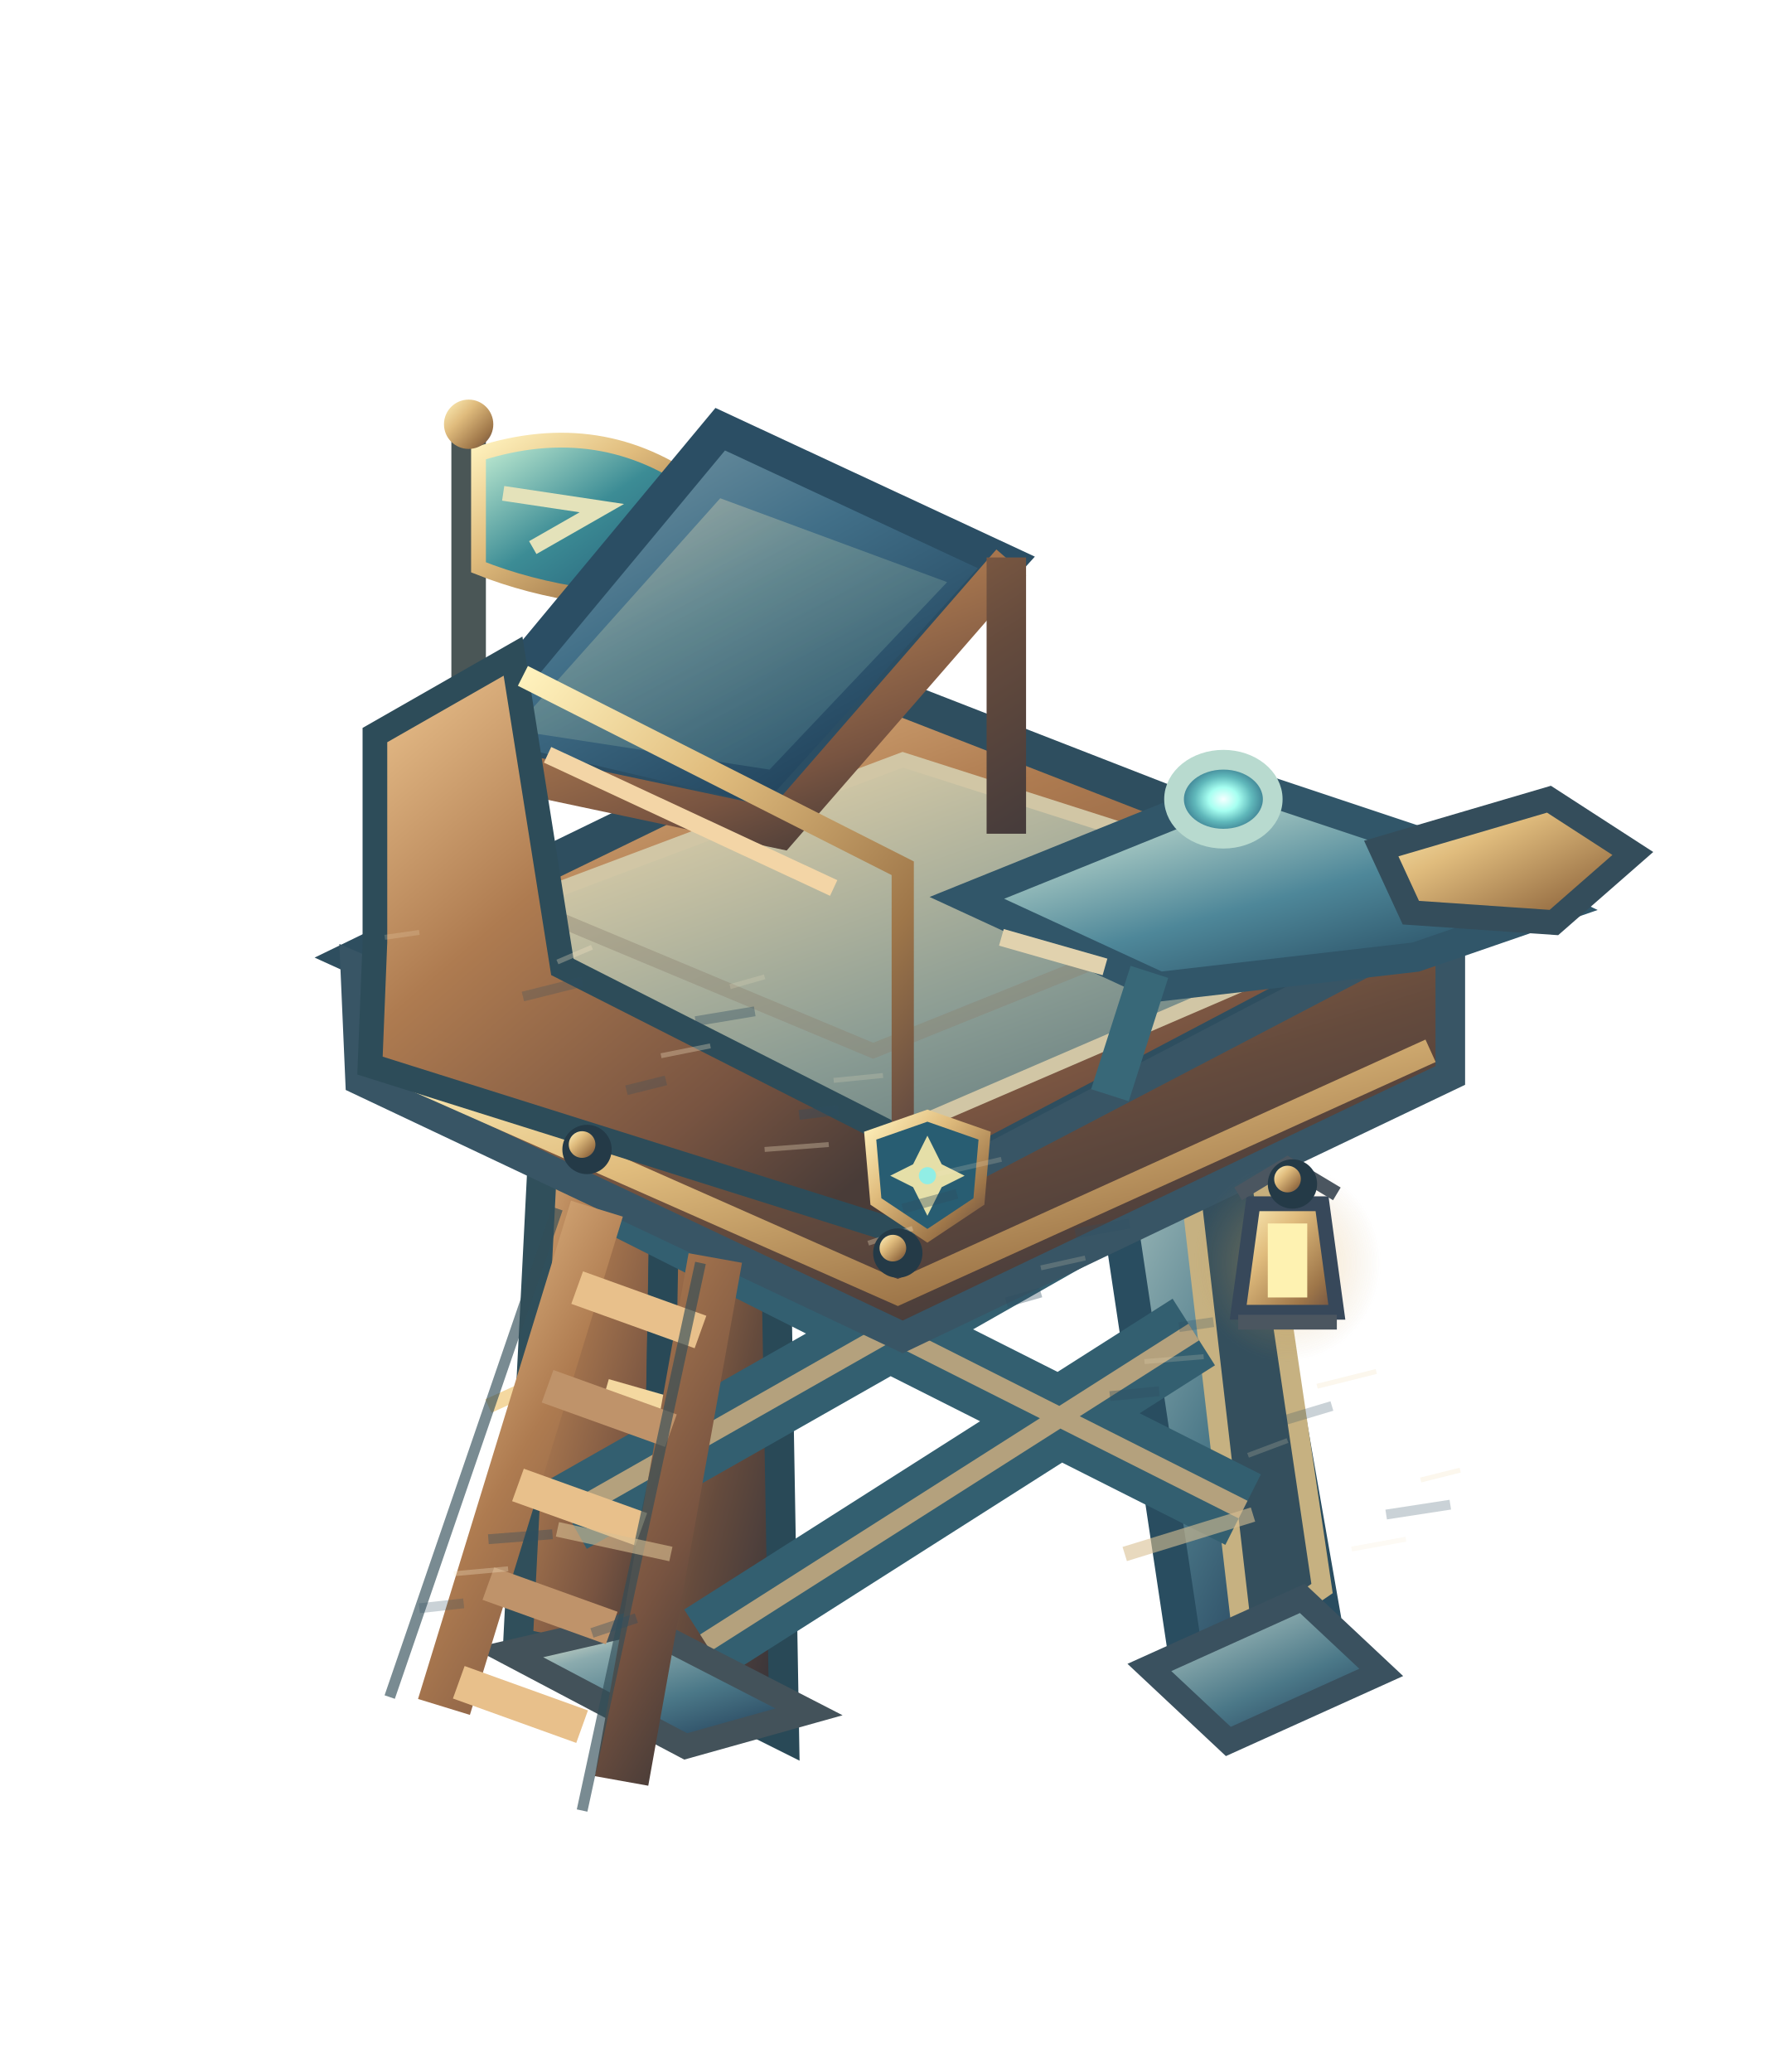
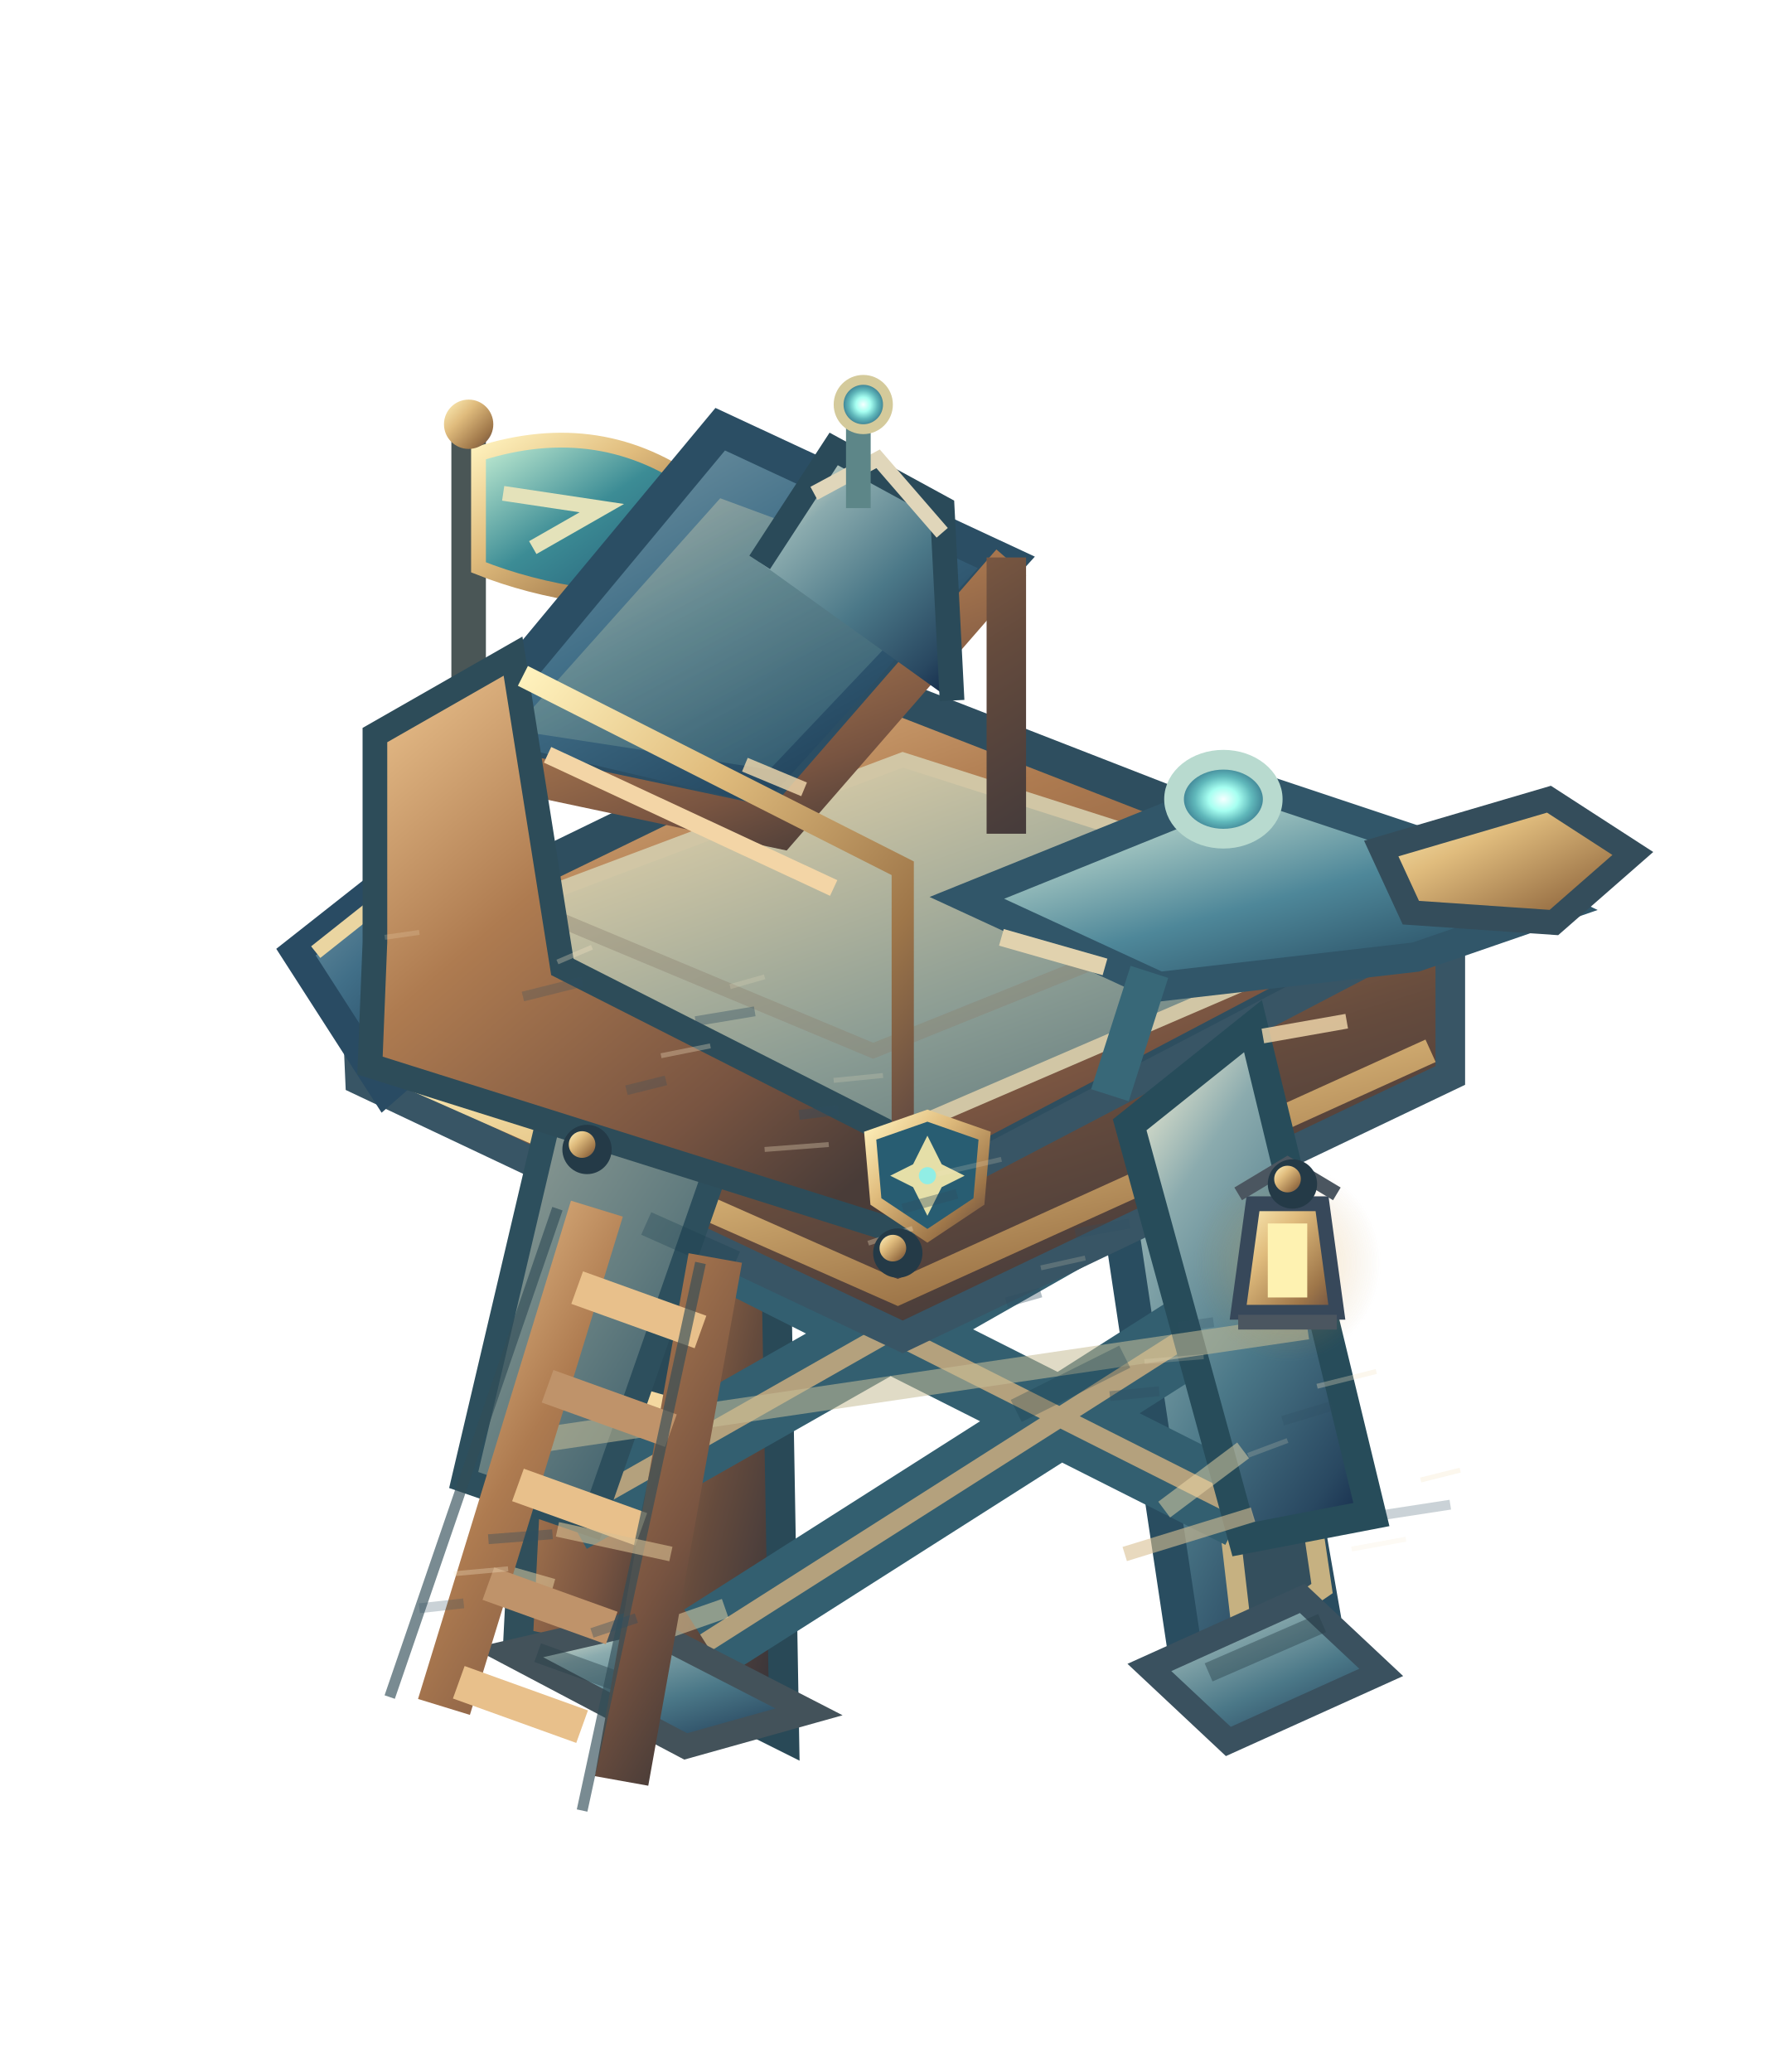
- <svg xmlns="http://www.w3.org/2000/svg" width="360" height="420" viewBox="0 0 360 420" role="img" aria-label="Vigía T06 1 back">
+ <svg xmlns="http://www.w3.org/2000/svg" width="360" height="420" viewBox="0 0 360 420" role="img" aria-label="T07 Torre 1 back full legacy incl. rifle (T)">
  <defs>
    <linearGradient id="mStone" x1="0" y1="0" x2=".95" y2="1">
      <stop stop-color="#fff2cb" />
      <stop offset=".22" stop-color="#d4c9a6" />
      <stop offset=".64" stop-color="#899b93" />
      <stop offset="1" stop-color="#526d74" />
    </linearGradient>
    <linearGradient id="sideStone" x1="0" y1="0" x2=".92" y2="1">
      <stop stop-color="#9fa89d" />
      <stop offset=".55" stop-color="#627c7f" />
      <stop offset="1" stop-color="#284d60" />
    </linearGradient>
    <linearGradient id="iron" x1=".2" y1="0" x2=".9" y2="1">
      <stop stop-color="#e8e8d1" />
      <stop offset=".22" stop-color="#8babae" />
      <stop offset=".57" stop-color="#4b7888" />
      <stop offset=".89" stop-color="#294861" />
      <stop offset="1" stop-color="#172f4e" />
    </linearGradient>
    <linearGradient id="wood" x1="0" y1="0" x2=".8" y2="1">
      <stop stop-color="#f0c892" />
      <stop offset=".4" stop-color="#ae7b50" />
      <stop offset=".78" stop-color="#785441" />
      <stop offset="1" stop-color="#493c38" />
    </linearGradient>
    <linearGradient id="woodShade" x1="0" y1="0" x2=".8" y2="1">
      <stop stop-color="#bd8050" />
      <stop offset=".6" stop-color="#654b3d" />
      <stop offset="1" stop-color="#39353a" />
    </linearGradient>
    <linearGradient id="roof" x1="0" y1="0" x2=".8" y2="1">
      <stop stop-color="#aec3b8" />
      <stop offset=".2" stop-color="#698d9d" />
      <stop offset=".47" stop-color="#416f88" />
      <stop offset=".84" stop-color="#244760" />
      <stop offset="1" stop-color="#152f52" />
    </linearGradient>
    <linearGradient id="canvas" x1=".2" y1="0" x2="1" y2="1">
      <stop stop-color="#e6d8b6" />
      <stop offset=".38" stop-color="#8da99d" />
      <stop offset=".86" stop-color="#3d7183" />
      <stop offset="1" stop-color="#2c4b65" />
    </linearGradient>
    <linearGradient id="brass" x1="0" y1="0" x2="1" y2="1">
      <stop stop-color="#fff2bd" />
      <stop offset=".36" stop-color="#e0bc7d" />
      <stop offset=".77" stop-color="#9e7649" />
      <stop offset="1" stop-color="#664c41" />
    </linearGradient>
    <radialGradient id="optic">
      <stop stop-color="#f5ffff" />
      <stop offset=".3" stop-color="#a6fff1" />
      <stop offset=".58" stop-color="#60b8bb" />
      <stop offset="1" stop-color="#285d79" />
    </radialGradient>
    <radialGradient id="light">
      <stop stop-color="#ffeabb" stop-opacity=".85" />
      <stop offset=".5" stop-color="#e1ac55" stop-opacity=".28" />
      <stop offset="1" stop-color="#b48e50" stop-opacity="0" />
    </radialGradient>
    <pattern id="grain" width="20" height="16" patternUnits="userSpaceOnUse">
      <path d="M1 5q7-3 14-2M-2 14q9-2 15-1" fill="none" stroke="#ffe1af" stroke-width="1.1" opacity=".21" />
    </pattern>
    <filter id="soft">
      <feGaussianBlur stdDeviation="5" />
    </filter>
  </defs>
  <defs>
    <linearGradient id="t06Flag" x1="0" y1="0" x2="1" y2="1">
      <stop stop-color="#c9f2d6" />
      <stop offset=".45" stop-color="#3c8c95" />
      <stop offset="1" stop-color="#205170" />
    </linearGradient>
    <linearGradient id="t06Arm" x1="0" y1="0" x2=".8" y2="1">
      <stop stop-color="#f6e6ba" />
      <stop offset=".23" stop-color="#b4d2c9" />
      <stop offset=".6" stop-color="#4e8799" />
      <stop offset="1" stop-color="#24465c" />
    </linearGradient>
    <radialGradient id="t06Glow">
      <stop stop-color="#ffffff" />
      <stop offset=".25" stop-color="#b8fff0" />
      <stop offset=".6" stop-color="#4da9a9" stop-opacity=".8" />
      <stop offset="1" stop-color="#266e84" stop-opacity="0" />
    </radialGradient>
    <pattern id="t06Stone" width="33" height="28" patternUnits="userSpaceOnUse">
      <path d="M0 0H33M0 28H33M15 0V28" fill="none" stroke="#395463" stroke-width="2.3" opacity=".36" />
      <path d="M2 5l9-2M19 19l9-1" fill="none" stroke="#fff2cd" stroke-width="2.8" opacity=".17" />
    </pattern>
  </defs>
  <g id="t06-sniper-backstructure" data-owned="T" data-operator-slot="P">
    <g id="t06-support-structure">
      <path d="M111 215 135 224 133 339 105 333Z" fill="url(#wood)" stroke="#304f5b" stroke-width="6" />
      <path d="M135 226 157 236 159 352 133 339Z" fill="url(#woodShade)" stroke="#294957" stroke-width="6" />
      <path d="M223 220 247 206 268 326 241 340Z" fill="url(#iron)" stroke="#294d60" stroke-width="7" />
      <path d="M239 221 252 214 268 322 252 333Z" fill="#344f5d" stroke="#c6b181" stroke-width="4" />
      <path d="M115 307 247 232M252 306 123 241M143 333 242 270" stroke="#335f70" stroke-width="16" fill="none" />
      <path d="M115 307 247 232M252 306 123 241M143 333 242 270" stroke="#dfb781" stroke-width="4" opacity=".75" fill="none" />
      <path d="M103 335 139 354 164 347 129 329Z" fill="url(#iron)" stroke="#43525a" stroke-width="5" />
      <path d="M233 338 264 324 280 339 249 353Z" fill="url(#iron)" stroke="#3a515f" stroke-width="5" />
      <path d="M99 285 110 280M123 281l14 4" stroke="#f4d8a0" stroke-width="3" />
    </g>
    <g id="t06-recruit-banner">
      <path d="M95 164V88" stroke="#4a5656" stroke-width="7" />
      <path d="M97 92q25-8 45 7l-13 14 16 9q-28 1-48-7Z" fill="url(#t06Flag)" stroke="url(#brass)" stroke-width="3" />
      <path d="M102 100l20 3-14 8" fill="none" stroke="#e4e2ba" stroke-width="3" />
      <circle cx="95" cy="86" r="5" fill="url(#brass)" />
    </g>
    <g id="t06-deck-l1">
      <path d="M72 194 181 141 294 185 182 244Z" fill="url(#wood)" stroke="#2e4e5f" stroke-width="7" />
      <path d="M72 196 183 244 294 186V218L183 271 73 219Z" fill="url(#woodShade)" stroke="#385565" stroke-width="6" />
      <path d="M82 192 183 154 283 186 181 230Z" fill="url(#mStone)" stroke="#d1c6a5" stroke-width="3" />
      <path d="M78 216 182 262 290 213" stroke="url(#brass)" stroke-width="5" fill="none" />
      <path d="M110 185 177 213 244 186" stroke="#8c8170" stroke-width="3" opacity=".4" fill="none" />
      <path d="M92 152 146 87 204 114 156 167Z" fill="url(#roof)" stroke="#2b4e64" stroke-width="7" />
      <path d="M104 148 146 101 192 118 156 156" fill="url(#canvas)" opacity=".45" />
      <path d="M92 154 158 168 205 114" fill="none" stroke="url(#wood)" stroke-width="8" />
      <path d="M93 153V202M204 113V169" stroke="url(#woodShade)" stroke-width="8" />
    </g>
    <g id="t06-precision-rig-l1">
      <path d="M196 182 253 159 289 171 316 184 287 194 235 200Z" fill="url(#t06Arm)" stroke="#315669" stroke-width="6" />
      <path d="M280 172l34-10 17 11-16 14-29-2Z" fill="url(#brass)" stroke="#344d5b" stroke-width="5" />
      <ellipse cx="248" cy="162" rx="10" ry="8" fill="url(#optic)" stroke="#b8dacf" stroke-width="4" />
      <path d="M233 197l-8 25" stroke="#386878" stroke-width="8" />
      <path d="M203 190l21 6" stroke="#e1d2ae" stroke-width="3.5" />
+     </g>
+     <g id="t07-architectural-silhouette-I">
+       <path d="M114 215 94 300 120 309 150 223Z" fill="url(#sideStone)" stroke="#2d4f5d" stroke-width="5" />
+       <path d="M229 228 252 312 278 307 254 208Z" fill="url(#iron)" stroke="#274c5a" stroke-width="6" />
+       <path d="M102 293 265 269" stroke="#c7bd98" stroke-width="5" opacity=".55" />
+       <path d="M60 193 93 167 102 200 78 221Z" fill="url(#roof)" stroke="#294b63" stroke-width="6" />
+       <path d="M64 193 93 170 100 201" fill="none" stroke="#ead5a1" stroke-width="3" />
+       <path d="M154 114 169 91 191 103 193 142" fill="url(#iron)" stroke="#2a4a59" stroke-width="5" />
+       <path d="M165 100 178 93 191 108" fill="none" stroke="#e0d6ba" stroke-width="3" />
+       <path d="M174 103v-20" stroke="#5d8688" stroke-width="5" />
+       <circle cx="175" cy="82" r="5" fill="url(#optic)" stroke="#d4ca9b" stroke-width="2" />
+     </g>
+     <g id="t07-materials-volume">
+       <path d="M98 318l14 4m15 11 20-7M236 306l16-12" stroke="#f2ddac" stroke-width="4" opacity=".48" />
+       <path d="M131 248l18 8M206 286l22-11" stroke="#183d4c" stroke-width="5" opacity=".30" />
+       <path d="M97 195 114 200M151 155l12 5M256 210l17-3" stroke="#f4dbae" stroke-width="3" opacity=".8" />
+       <path d="M109 335l25 9M245 339l23-10" stroke="#263d48" stroke-width="4" opacity=".42" />
    </g>
    <g id="t06-rail-rear">
      <path d="M76 191V149l28-16 10 63 69 35v19L75 216Z" fill="url(#wood)" stroke="#2d4c59" stroke-width="5" />
      <path d="M106 137 183 176V229" stroke="url(#brass)" stroke-width="4.5" fill="none" />
      <path d="M111 153l58 27" stroke="#f3d5a6" stroke-width="3.5" />
    </g>
    <g id="t06-guided-stairs">
      <path d="M121 245 90 346M145 255 126 361" stroke="url(#wood)" stroke-width="11" />
      <path d="M117 261l25 9" stroke="#e8c08b" stroke-width="7" />
      <path d="M111 281l25 9" stroke="#bf936a" stroke-width="7" />
      <path d="M105 301l25 9" stroke="#e8c08b" stroke-width="7" />
      <path d="M99 321l25 9" stroke="#bf936a" stroke-width="7" />
      <path d="M93 341l25 9" stroke="#e8c08b" stroke-width="7" />
      <path d="M113 245l-34 99M142 256l-24 111" stroke="#314d57" stroke-width="2.2" opacity=".65" />
    </g>
    <g transform="translate(188 236) scale(0.58)">
      <path d="M0-17 20-10 18 13 0 25-18 13-20-10Z" fill="#285d72" stroke="url(#brass)" stroke-width="4" />
      <path d="M0-10 5 0 13 4 5 8 0 18-5 8-13 4-5 0Z" fill="#e5dfa8" />
      <circle cx="0" cy="4" r="3" fill="#91eee5" />
    </g>
    <g transform="translate(261 256)">
      <ellipse rx="19" ry="20" fill="url(#light)" opacity=".68" />
      <path d="M-7-12 7-12 10 10-10 10Z" fill="url(#brass)" stroke="#37485a" stroke-width="3" />
      <path d="M-4-8H4V7H-4Z" fill="#fef2b1" />
      <path d="M-10-14 0-20 10-14M-10 12H10" stroke="#4b5660" stroke-width="3" fill="none" />
    </g>
    <g id="t06-wear-material">
      <path d="M78 190l7 -1" stroke="#f4e5c4" stroke-width="1" opacity="0.19" />
      <path d="M127 221l8 -2" stroke="#2d4d5f" stroke-width="2" opacity="0.25" />
      <path d="M176 252l9 -3" stroke="#f4e5c4" stroke-width="1" opacity="0.31" />
      <path d="M225 283l10 -1" stroke="#2d4d5f" stroke-width="2" opacity="0.37" />
      <path d="M274 314l11 -2" stroke="#f4e5c4" stroke-width="1" opacity="0.19" />
      <path d="M106 202l12 -3" stroke="#2d4d5f" stroke-width="2" opacity="0.25" />
      <path d="M155 233l13 -1" stroke="#f4e5c4" stroke-width="1" opacity="0.31" />
      <path d="M204 264l7 -2" stroke="#2d4d5f" stroke-width="2" opacity="0.37" />
      <path d="M253 295l8 -3" stroke="#f4e5c4" stroke-width="1" opacity="0.19" />
      <path d="M85 326l9 -1" stroke="#2d4d5f" stroke-width="2" opacity="0.25" />
      <path d="M134 214l10 -2" stroke="#f4e5c4" stroke-width="1" opacity="0.31" />
      <path d="M183 245l11 -3" stroke="#2d4d5f" stroke-width="2" opacity="0.37" />
      <path d="M232 276l12 -1" stroke="#f4e5c4" stroke-width="1" opacity="0.19" />
      <path d="M281 307l13 -2" stroke="#2d4d5f" stroke-width="2" opacity="0.25" />
      <path d="M113 195l7 -3" stroke="#f4e5c4" stroke-width="1" opacity="0.31" />
      <path d="M162 226l8 -1" stroke="#2d4d5f" stroke-width="2" opacity="0.37" />
      <path d="M211 257l9 -2" stroke="#f4e5c4" stroke-width="1" opacity="0.19" />
      <path d="M260 288l10 -3" stroke="#2d4d5f" stroke-width="2" opacity="0.25" />
      <path d="M92 319l11 -1" stroke="#f4e5c4" stroke-width="1" opacity="0.31" />
      <path d="M141 207l12 -2" stroke="#2d4d5f" stroke-width="2" opacity="0.37" />
      <path d="M190 238l13 -3" stroke="#f4e5c4" stroke-width="1" opacity="0.19" />
      <path d="M239 269l7 -1" stroke="#2d4d5f" stroke-width="2" opacity="0.25" />
      <path d="M288 300l8 -2" stroke="#f4e5c4" stroke-width="1" opacity="0.31" />
      <path d="M120 331l9 -3" stroke="#2d4d5f" stroke-width="2" opacity="0.37" />
      <path d="M169 219l10 -1" stroke="#f4e5c4" stroke-width="1" opacity="0.19" />
      <path d="M218 250l11 -2" stroke="#2d4d5f" stroke-width="2" opacity="0.25" />
      <path d="M267 281l12 -3" stroke="#f4e5c4" stroke-width="1" opacity="0.31" />
      <path d="M99 312l13 -1" stroke="#2d4d5f" stroke-width="2" opacity="0.37" />
      <path d="M148 200l7 -2" stroke="#f4e5c4" stroke-width="1" opacity="0.19" />
      <path d="M113 310l23 5M228 315l26-8" stroke="#d9bf92" stroke-width="3" opacity=".6" />
    </g>
    <circle cx="119" cy="233" r="5" fill="#243a47" />
    <circle cx="118" cy="232" r="2.7" fill="url(#brass)" />
    <circle cx="262" cy="240" r="5" fill="#243a47" />
    <circle cx="261" cy="239" r="2.7" fill="url(#brass)" />
    <circle cx="182" cy="254" r="5" fill="#243a47" />
    <circle cx="181" cy="253" r="2.7" fill="url(#brass)" />
  </g>
</svg>
